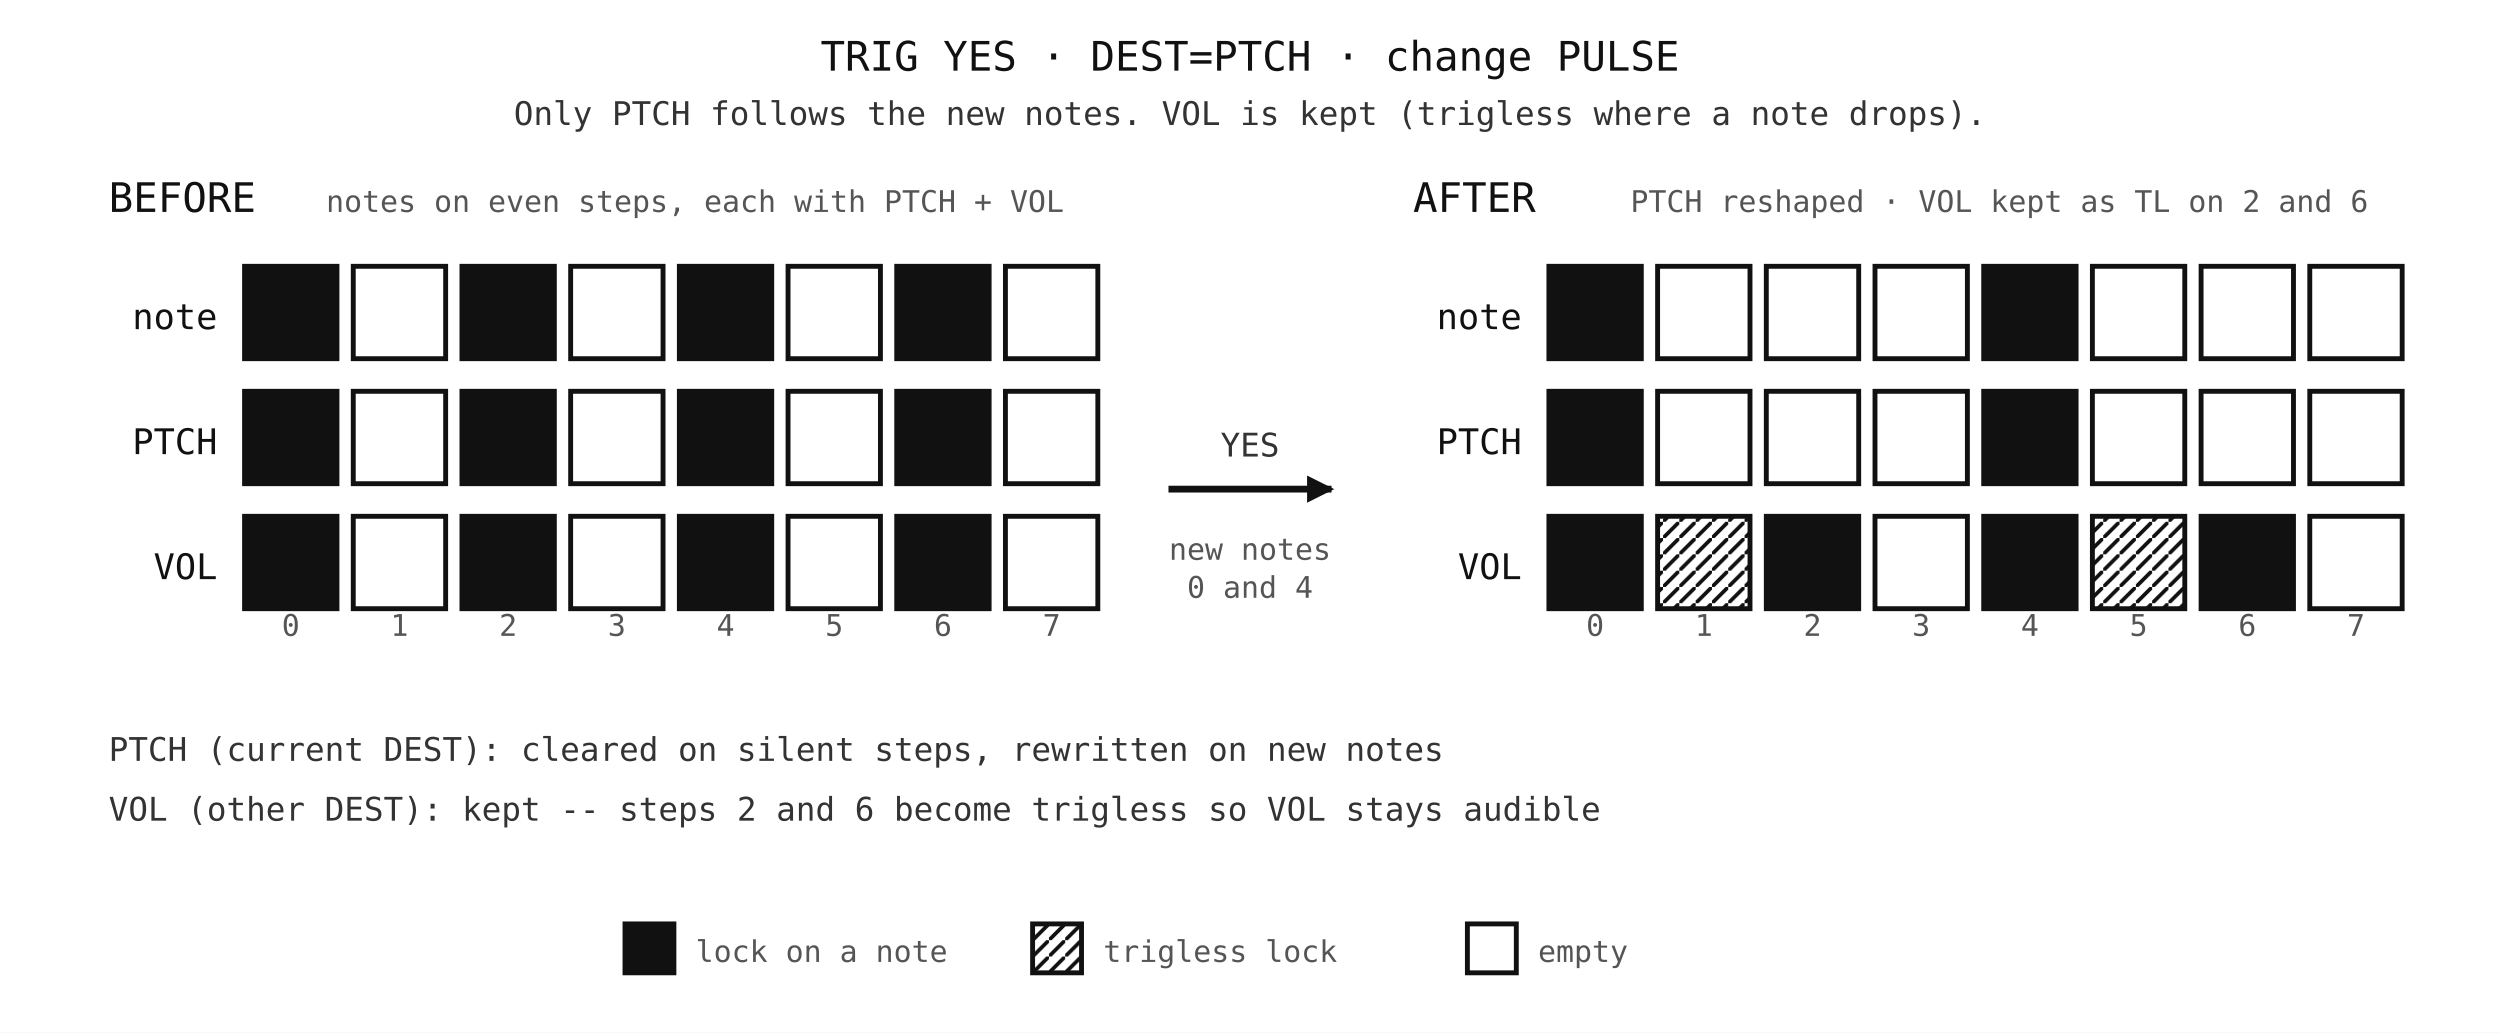
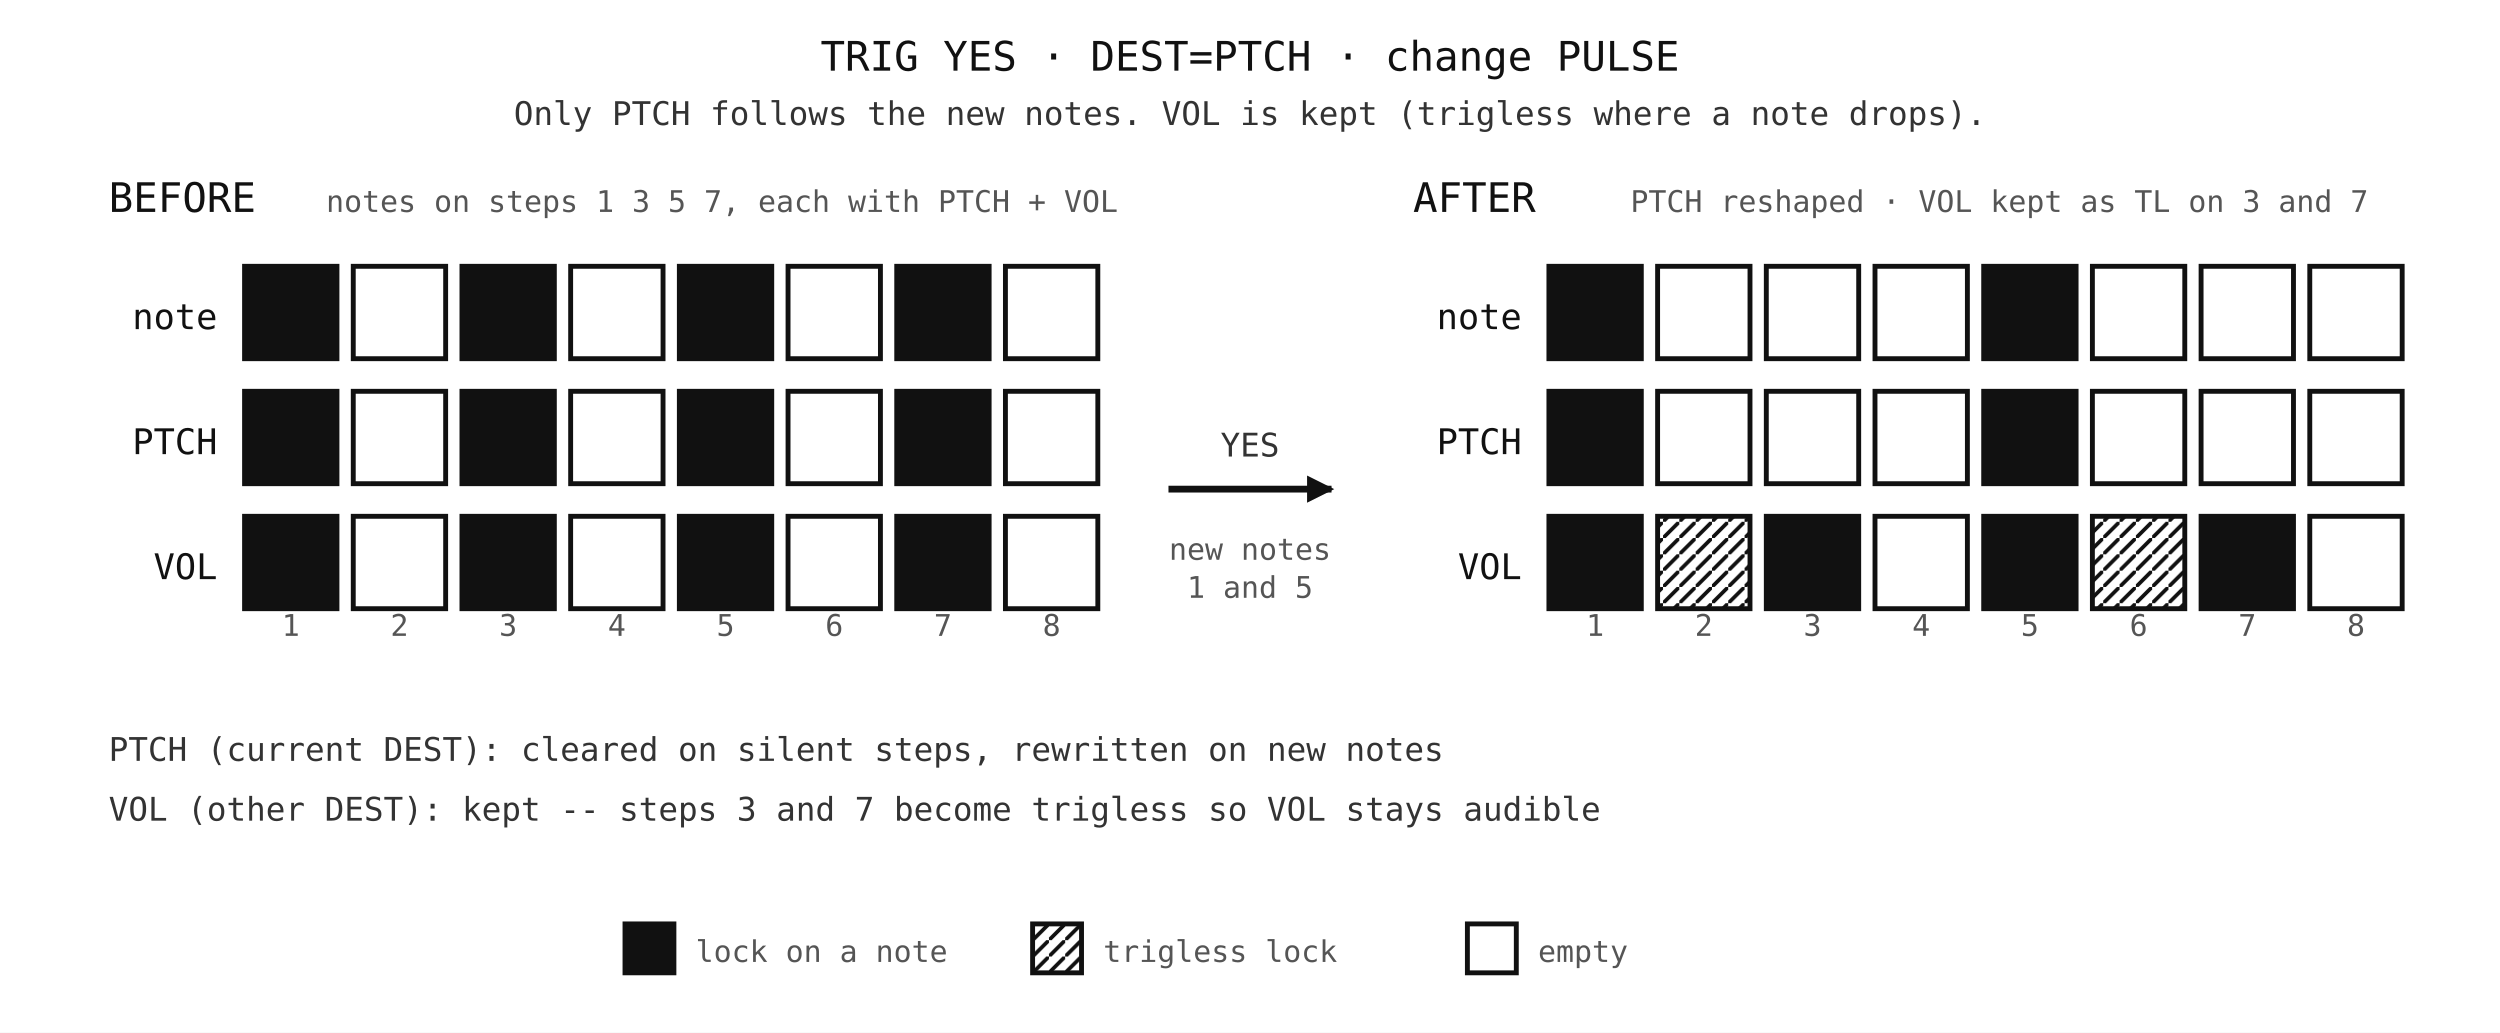
<svg xmlns="http://www.w3.org/2000/svg" viewBox="0 0 920 380" role="img">
  <rect width="920" height="380" fill="#fff" />
  <defs>
    <pattern id="hatch" patternUnits="userSpaceOnUse" width="6" height="6">
      <path d="M0 6 L6 0" stroke="#111" stroke-width="1.4" />
    </pattern>
    <marker id="a" markerUnits="userSpaceOnUse" viewBox="0 0 10 10" refX="9" refY="5" markerWidth="10" markerHeight="10" orient="auto">
      <path d="M0 0 L10 5 L0 10 Z" fill="#111" />
    </marker>
  </defs>
  <style>
    .t { font: 15px ui-monospace, Menlo, Consolas, monospace; fill:#111; }
    .t-sm { font: 12px ui-monospace, Menlo, Consolas, monospace; fill:#333; }
    .t-xs { font: 11px ui-monospace, Menlo, Consolas, monospace; fill:#555; }
    .lab { font: 13px ui-monospace, Menlo, Consolas, monospace; fill:#111; }
-     .hdr { font: 14px ui-monospace, Menlo, Consolas, monospace; fill:#fff; }
    .arr { fill:none; stroke:#111; stroke-width:2.5; marker-end:url(#a); }
-     .box { fill:#fff; stroke:#111; stroke-width:2; }
-     .fillhdr { fill:#111; stroke:#111; stroke-width:2; }
  </style>
  <text class="t" x="460" y="26" text-anchor="middle">TRIG YES · DEST=PTCH · change PULSE</text>
  <text class="t-sm" x="460" y="46" text-anchor="middle">Only PTCH follows the new notes. VOL is kept (trigless where a note drops).</text>
  <text class="t" x="40" y="78">BEFORE</text>
-   <text class="t-xs" x="120" y="78">notes on even steps, each with PTCH + VOL</text>
+   <text class="t-xs" x="120" y="78">notes on steps 1 3 5 7, each with PTCH + VOL</text>
  <text class="lab" x="80" y="121.12" text-anchor="end">note</text>
  <rect x="90" y="98" width="34" height="34" fill="#111" stroke="#111" stroke-width="1.8" />
  <rect x="130" y="98" width="34" height="34" fill="#fff" stroke="#111" stroke-width="1.8" />
  <rect x="170" y="98" width="34" height="34" fill="#111" stroke="#111" stroke-width="1.8" />
  <rect x="210" y="98" width="34" height="34" fill="#fff" stroke="#111" stroke-width="1.8" />
  <rect x="250" y="98" width="34" height="34" fill="#111" stroke="#111" stroke-width="1.8" />
  <rect x="290" y="98" width="34" height="34" fill="#fff" stroke="#111" stroke-width="1.8" />
  <rect x="330" y="98" width="34" height="34" fill="#111" stroke="#111" stroke-width="1.8" />
  <rect x="370" y="98" width="34" height="34" fill="#fff" stroke="#111" stroke-width="1.8" />
  <text class="lab" x="80" y="167.12" text-anchor="end">PTCH</text>
  <rect x="90" y="144" width="34" height="34" fill="#111" stroke="#111" stroke-width="1.8" />
  <rect x="130" y="144" width="34" height="34" fill="#fff" stroke="#111" stroke-width="1.8" />
  <rect x="170" y="144" width="34" height="34" fill="#111" stroke="#111" stroke-width="1.8" />
  <rect x="210" y="144" width="34" height="34" fill="#fff" stroke="#111" stroke-width="1.8" />
  <rect x="250" y="144" width="34" height="34" fill="#111" stroke="#111" stroke-width="1.8" />
  <rect x="290" y="144" width="34" height="34" fill="#fff" stroke="#111" stroke-width="1.8" />
  <rect x="330" y="144" width="34" height="34" fill="#111" stroke="#111" stroke-width="1.8" />
  <rect x="370" y="144" width="34" height="34" fill="#fff" stroke="#111" stroke-width="1.8" />
  <text class="lab" x="80" y="213.12" text-anchor="end">VOL</text>
  <rect x="90" y="190" width="34" height="34" fill="#111" stroke="#111" stroke-width="1.8" />
  <rect x="130" y="190" width="34" height="34" fill="#fff" stroke="#111" stroke-width="1.8" />
  <rect x="170" y="190" width="34" height="34" fill="#111" stroke="#111" stroke-width="1.8" />
  <rect x="210" y="190" width="34" height="34" fill="#fff" stroke="#111" stroke-width="1.8" />
  <rect x="250" y="190" width="34" height="34" fill="#111" stroke="#111" stroke-width="1.8" />
  <rect x="290" y="190" width="34" height="34" fill="#fff" stroke="#111" stroke-width="1.8" />
  <rect x="330" y="190" width="34" height="34" fill="#111" stroke="#111" stroke-width="1.8" />
  <rect x="370" y="190" width="34" height="34" fill="#fff" stroke="#111" stroke-width="1.8" />
-   <text class="t-xs" x="107.0" y="234" text-anchor="middle">0</text>
-   <text class="t-xs" x="147.0" y="234" text-anchor="middle">1</text>
-   <text class="t-xs" x="187.0" y="234" text-anchor="middle">2</text>
-   <text class="t-xs" x="227.0" y="234" text-anchor="middle">3</text>
-   <text class="t-xs" x="267.0" y="234" text-anchor="middle">4</text>
-   <text class="t-xs" x="307.0" y="234" text-anchor="middle">5</text>
-   <text class="t-xs" x="347.0" y="234" text-anchor="middle">6</text>
-   <text class="t-xs" x="387.0" y="234" text-anchor="middle">7</text>
+   <text class="t-xs" x="107.0" y="234" text-anchor="middle">1</text>
+   <text class="t-xs" x="147.0" y="234" text-anchor="middle">2</text>
+   <text class="t-xs" x="187.0" y="234" text-anchor="middle">3</text>
+   <text class="t-xs" x="227.0" y="234" text-anchor="middle">4</text>
+   <text class="t-xs" x="267.0" y="234" text-anchor="middle">5</text>
+   <text class="t-xs" x="307.0" y="234" text-anchor="middle">6</text>
+   <text class="t-xs" x="347.0" y="234" text-anchor="middle">7</text>
+   <text class="t-xs" x="387.0" y="234" text-anchor="middle">8</text>
  <line class="arr" x1="430" y1="180" x2="490" y2="180" />
  <text class="t-sm" x="460" y="168" text-anchor="middle">YES</text>
  <text class="t-xs" x="460" y="206" text-anchor="middle">new notes</text>
-   <text class="t-xs" x="460" y="220" text-anchor="middle">0 and 4</text>
+   <text class="t-xs" x="460" y="220" text-anchor="middle">1 and 5</text>
  <text class="t" x="520" y="78">AFTER</text>
-   <text class="t-xs" x="600" y="78">PTCH reshaped · VOL kept as TL on 2 and 6</text>
+   <text class="t-xs" x="600" y="78">PTCH reshaped · VOL kept as TL on 3 and 7</text>
  <text class="lab" x="560" y="121.12" text-anchor="end">note</text>
  <rect x="570" y="98" width="34" height="34" fill="#111" stroke="#111" stroke-width="1.8" />
  <rect x="610" y="98" width="34" height="34" fill="#fff" stroke="#111" stroke-width="1.8" />
  <rect x="650" y="98" width="34" height="34" fill="#fff" stroke="#111" stroke-width="1.8" />
  <rect x="690" y="98" width="34" height="34" fill="#fff" stroke="#111" stroke-width="1.8" />
  <rect x="730" y="98" width="34" height="34" fill="#111" stroke="#111" stroke-width="1.8" />
  <rect x="770" y="98" width="34" height="34" fill="#fff" stroke="#111" stroke-width="1.8" />
  <rect x="810" y="98" width="34" height="34" fill="#fff" stroke="#111" stroke-width="1.8" />
  <rect x="850" y="98" width="34" height="34" fill="#fff" stroke="#111" stroke-width="1.8" />
  <text class="lab" x="560" y="167.12" text-anchor="end">PTCH</text>
  <rect x="570" y="144" width="34" height="34" fill="#111" stroke="#111" stroke-width="1.8" />
  <rect x="610" y="144" width="34" height="34" fill="#fff" stroke="#111" stroke-width="1.8" />
  <rect x="650" y="144" width="34" height="34" fill="#fff" stroke="#111" stroke-width="1.8" />
  <rect x="690" y="144" width="34" height="34" fill="#fff" stroke="#111" stroke-width="1.8" />
  <rect x="730" y="144" width="34" height="34" fill="#111" stroke="#111" stroke-width="1.8" />
  <rect x="770" y="144" width="34" height="34" fill="#fff" stroke="#111" stroke-width="1.8" />
  <rect x="810" y="144" width="34" height="34" fill="#fff" stroke="#111" stroke-width="1.8" />
  <rect x="850" y="144" width="34" height="34" fill="#fff" stroke="#111" stroke-width="1.8" />
  <text class="lab" x="560" y="213.12" text-anchor="end">VOL</text>
  <rect x="570" y="190" width="34" height="34" fill="#111" stroke="#111" stroke-width="1.8" />
  <rect x="610" y="190" width="34" height="34" fill="url(#hatch)" stroke="#111" stroke-width="1.8" />
  <rect x="650" y="190" width="34" height="34" fill="#111" stroke="#111" stroke-width="1.8" />
  <rect x="690" y="190" width="34" height="34" fill="#fff" stroke="#111" stroke-width="1.8" />
  <rect x="730" y="190" width="34" height="34" fill="#111" stroke="#111" stroke-width="1.8" />
  <rect x="770" y="190" width="34" height="34" fill="url(#hatch)" stroke="#111" stroke-width="1.8" />
  <rect x="810" y="190" width="34" height="34" fill="#111" stroke="#111" stroke-width="1.8" />
  <rect x="850" y="190" width="34" height="34" fill="#fff" stroke="#111" stroke-width="1.8" />
-   <text class="t-xs" x="587.0" y="234" text-anchor="middle">0</text>
-   <text class="t-xs" x="627.0" y="234" text-anchor="middle">1</text>
-   <text class="t-xs" x="667.0" y="234" text-anchor="middle">2</text>
-   <text class="t-xs" x="707.0" y="234" text-anchor="middle">3</text>
-   <text class="t-xs" x="747.0" y="234" text-anchor="middle">4</text>
-   <text class="t-xs" x="787.0" y="234" text-anchor="middle">5</text>
-   <text class="t-xs" x="827.0" y="234" text-anchor="middle">6</text>
-   <text class="t-xs" x="867.0" y="234" text-anchor="middle">7</text>
+   <text class="t-xs" x="587.0" y="234" text-anchor="middle">1</text>
+   <text class="t-xs" x="627.0" y="234" text-anchor="middle">2</text>
+   <text class="t-xs" x="667.0" y="234" text-anchor="middle">3</text>
+   <text class="t-xs" x="707.0" y="234" text-anchor="middle">4</text>
+   <text class="t-xs" x="747.0" y="234" text-anchor="middle">5</text>
+   <text class="t-xs" x="787.0" y="234" text-anchor="middle">6</text>
+   <text class="t-xs" x="827.0" y="234" text-anchor="middle">7</text>
+   <text class="t-xs" x="867.0" y="234" text-anchor="middle">8</text>
  <text class="t-sm" x="40" y="280">PTCH (current DEST): cleared on silent steps, rewritten on new notes</text>
-   <text class="t-sm" x="40" y="302">VOL (other DEST): kept -- steps 2 and 6 become trigless so VOL stays audible</text>
+   <text class="t-sm" x="40" y="302">VOL (other DEST): kept -- steps 3 and 7 become trigless so VOL stays audible</text>
  <g transform="translate(230,340)">
    <rect x="0" y="0" width="18" height="18" fill="#111" stroke="#111" stroke-width="1.8" />
    <text class="t-xs" x="26" y="14">lock on a note</text>
    <rect x="150" y="0" width="18" height="18" fill="url(#hatch)" stroke="#111" stroke-width="1.8" />
    <text class="t-xs" x="176" y="14">trigless lock</text>
    <rect x="310" y="0" width="18" height="18" fill="#fff" stroke="#111" stroke-width="1.8" />
    <text class="t-xs" x="336" y="14">empty</text>
  </g>
</svg>
